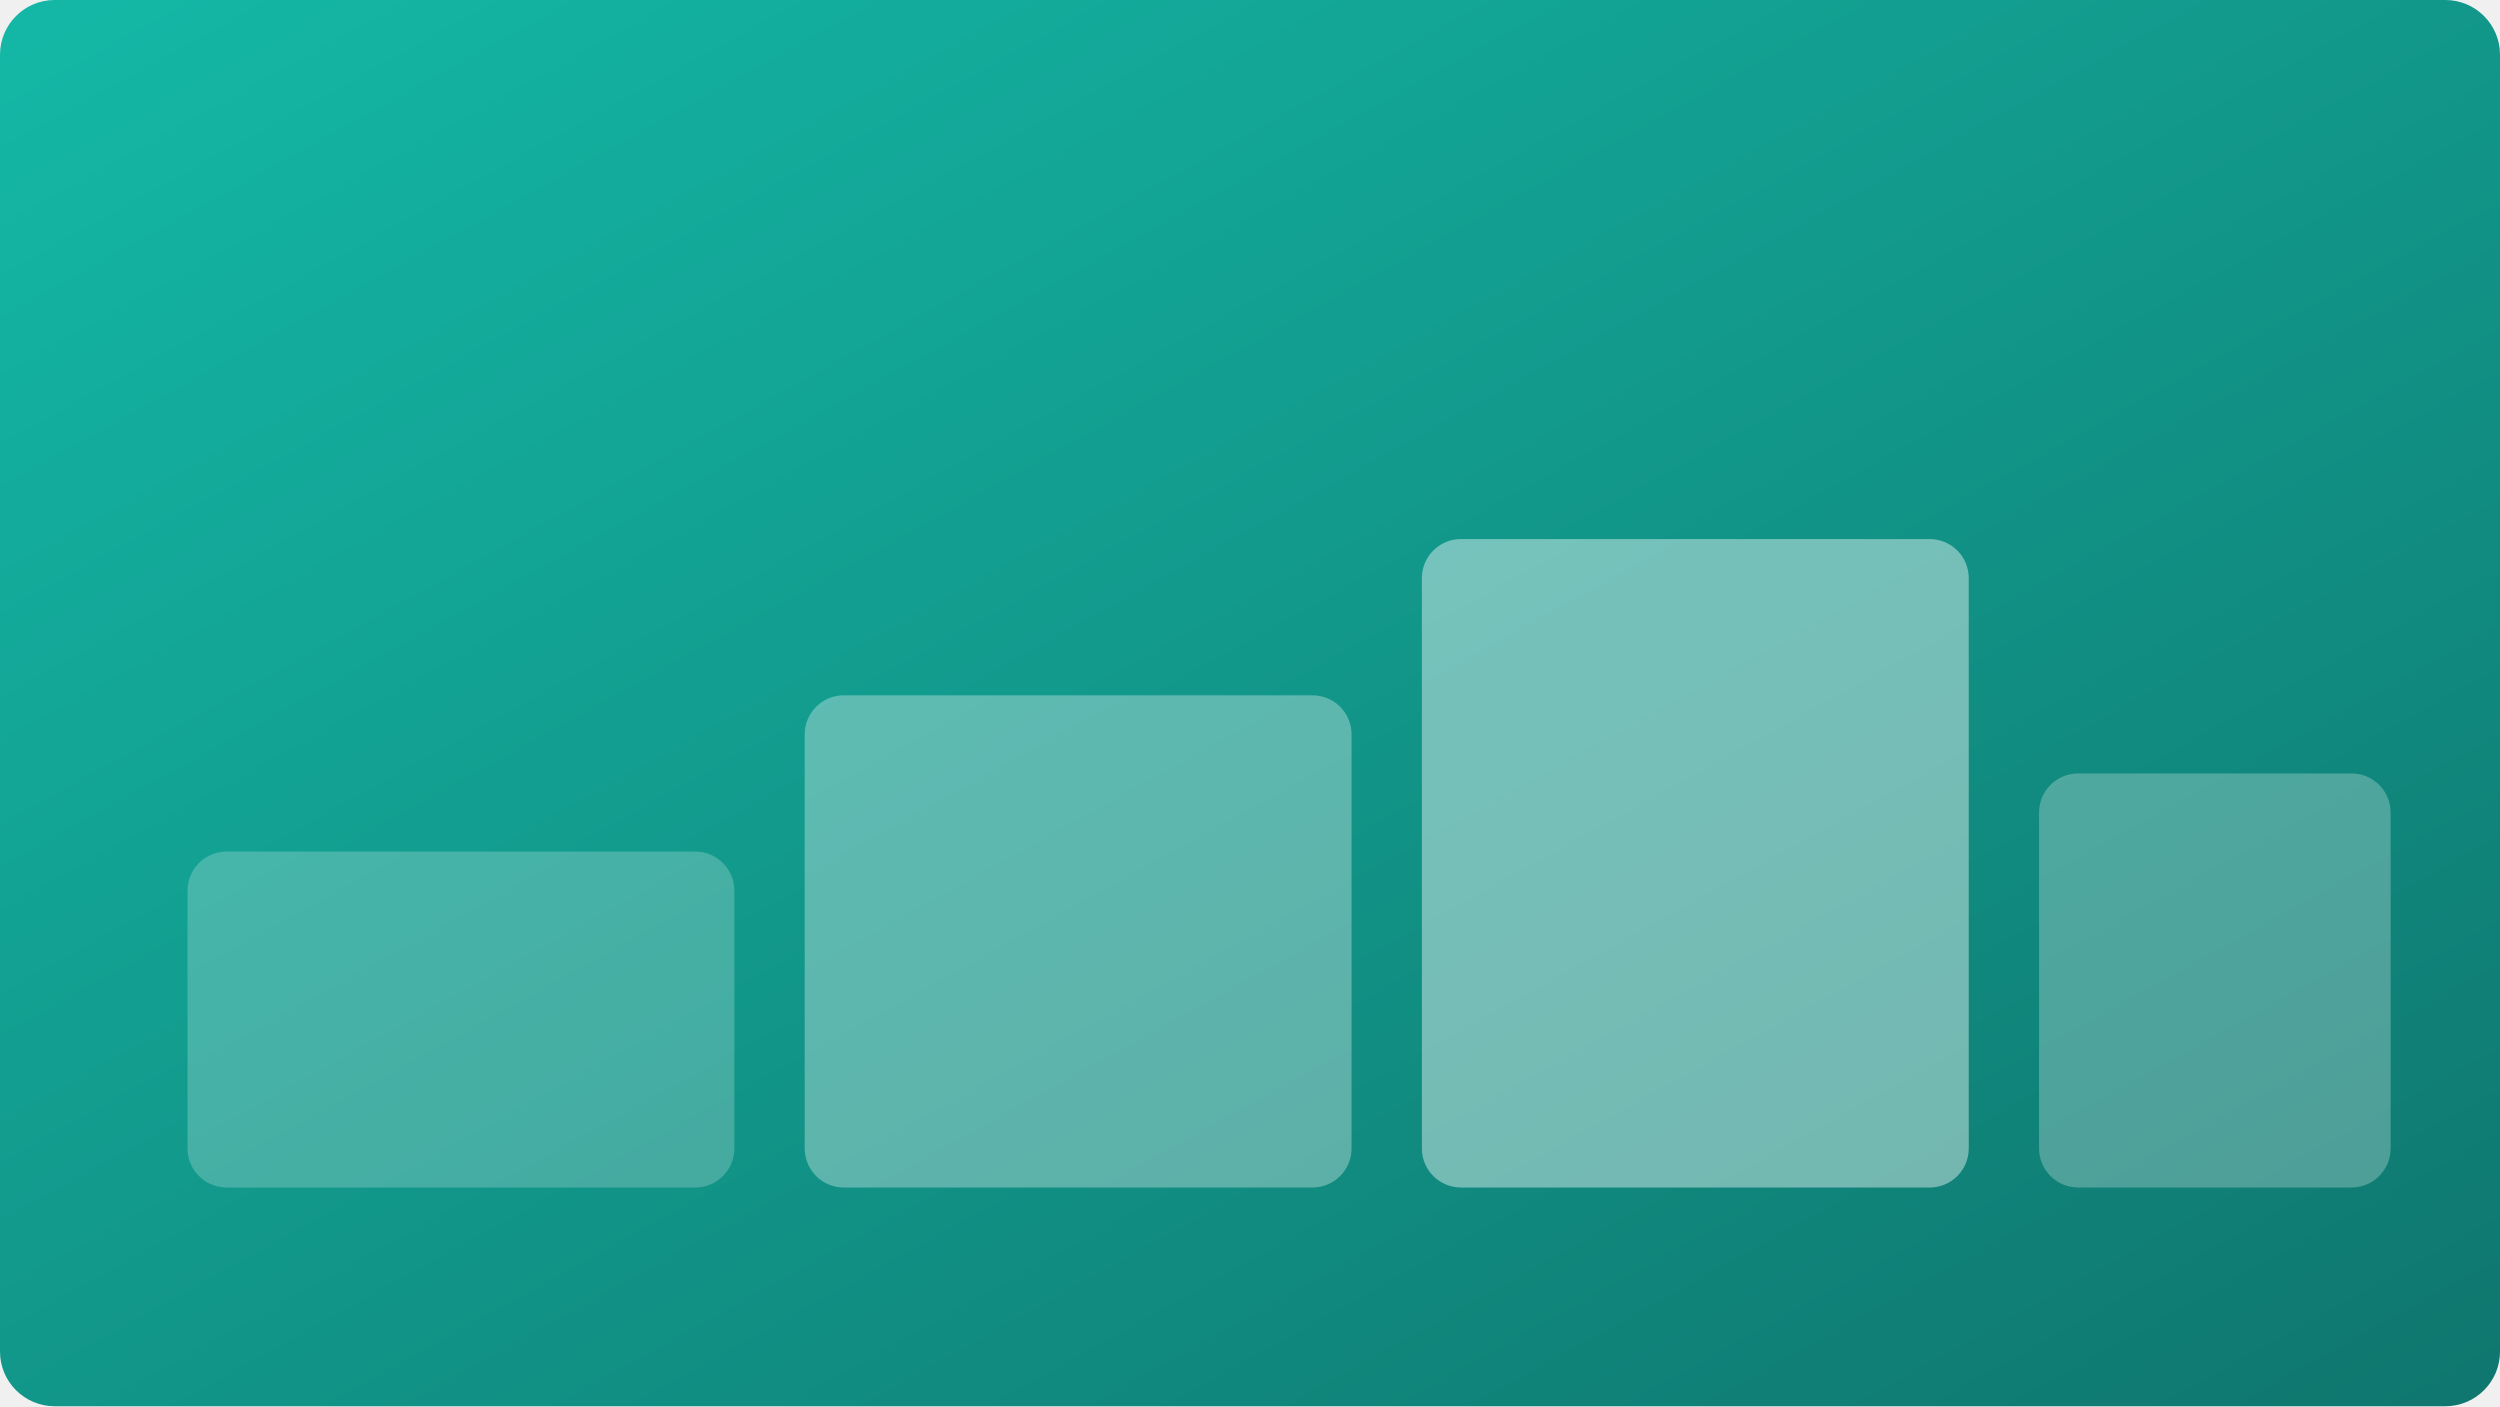
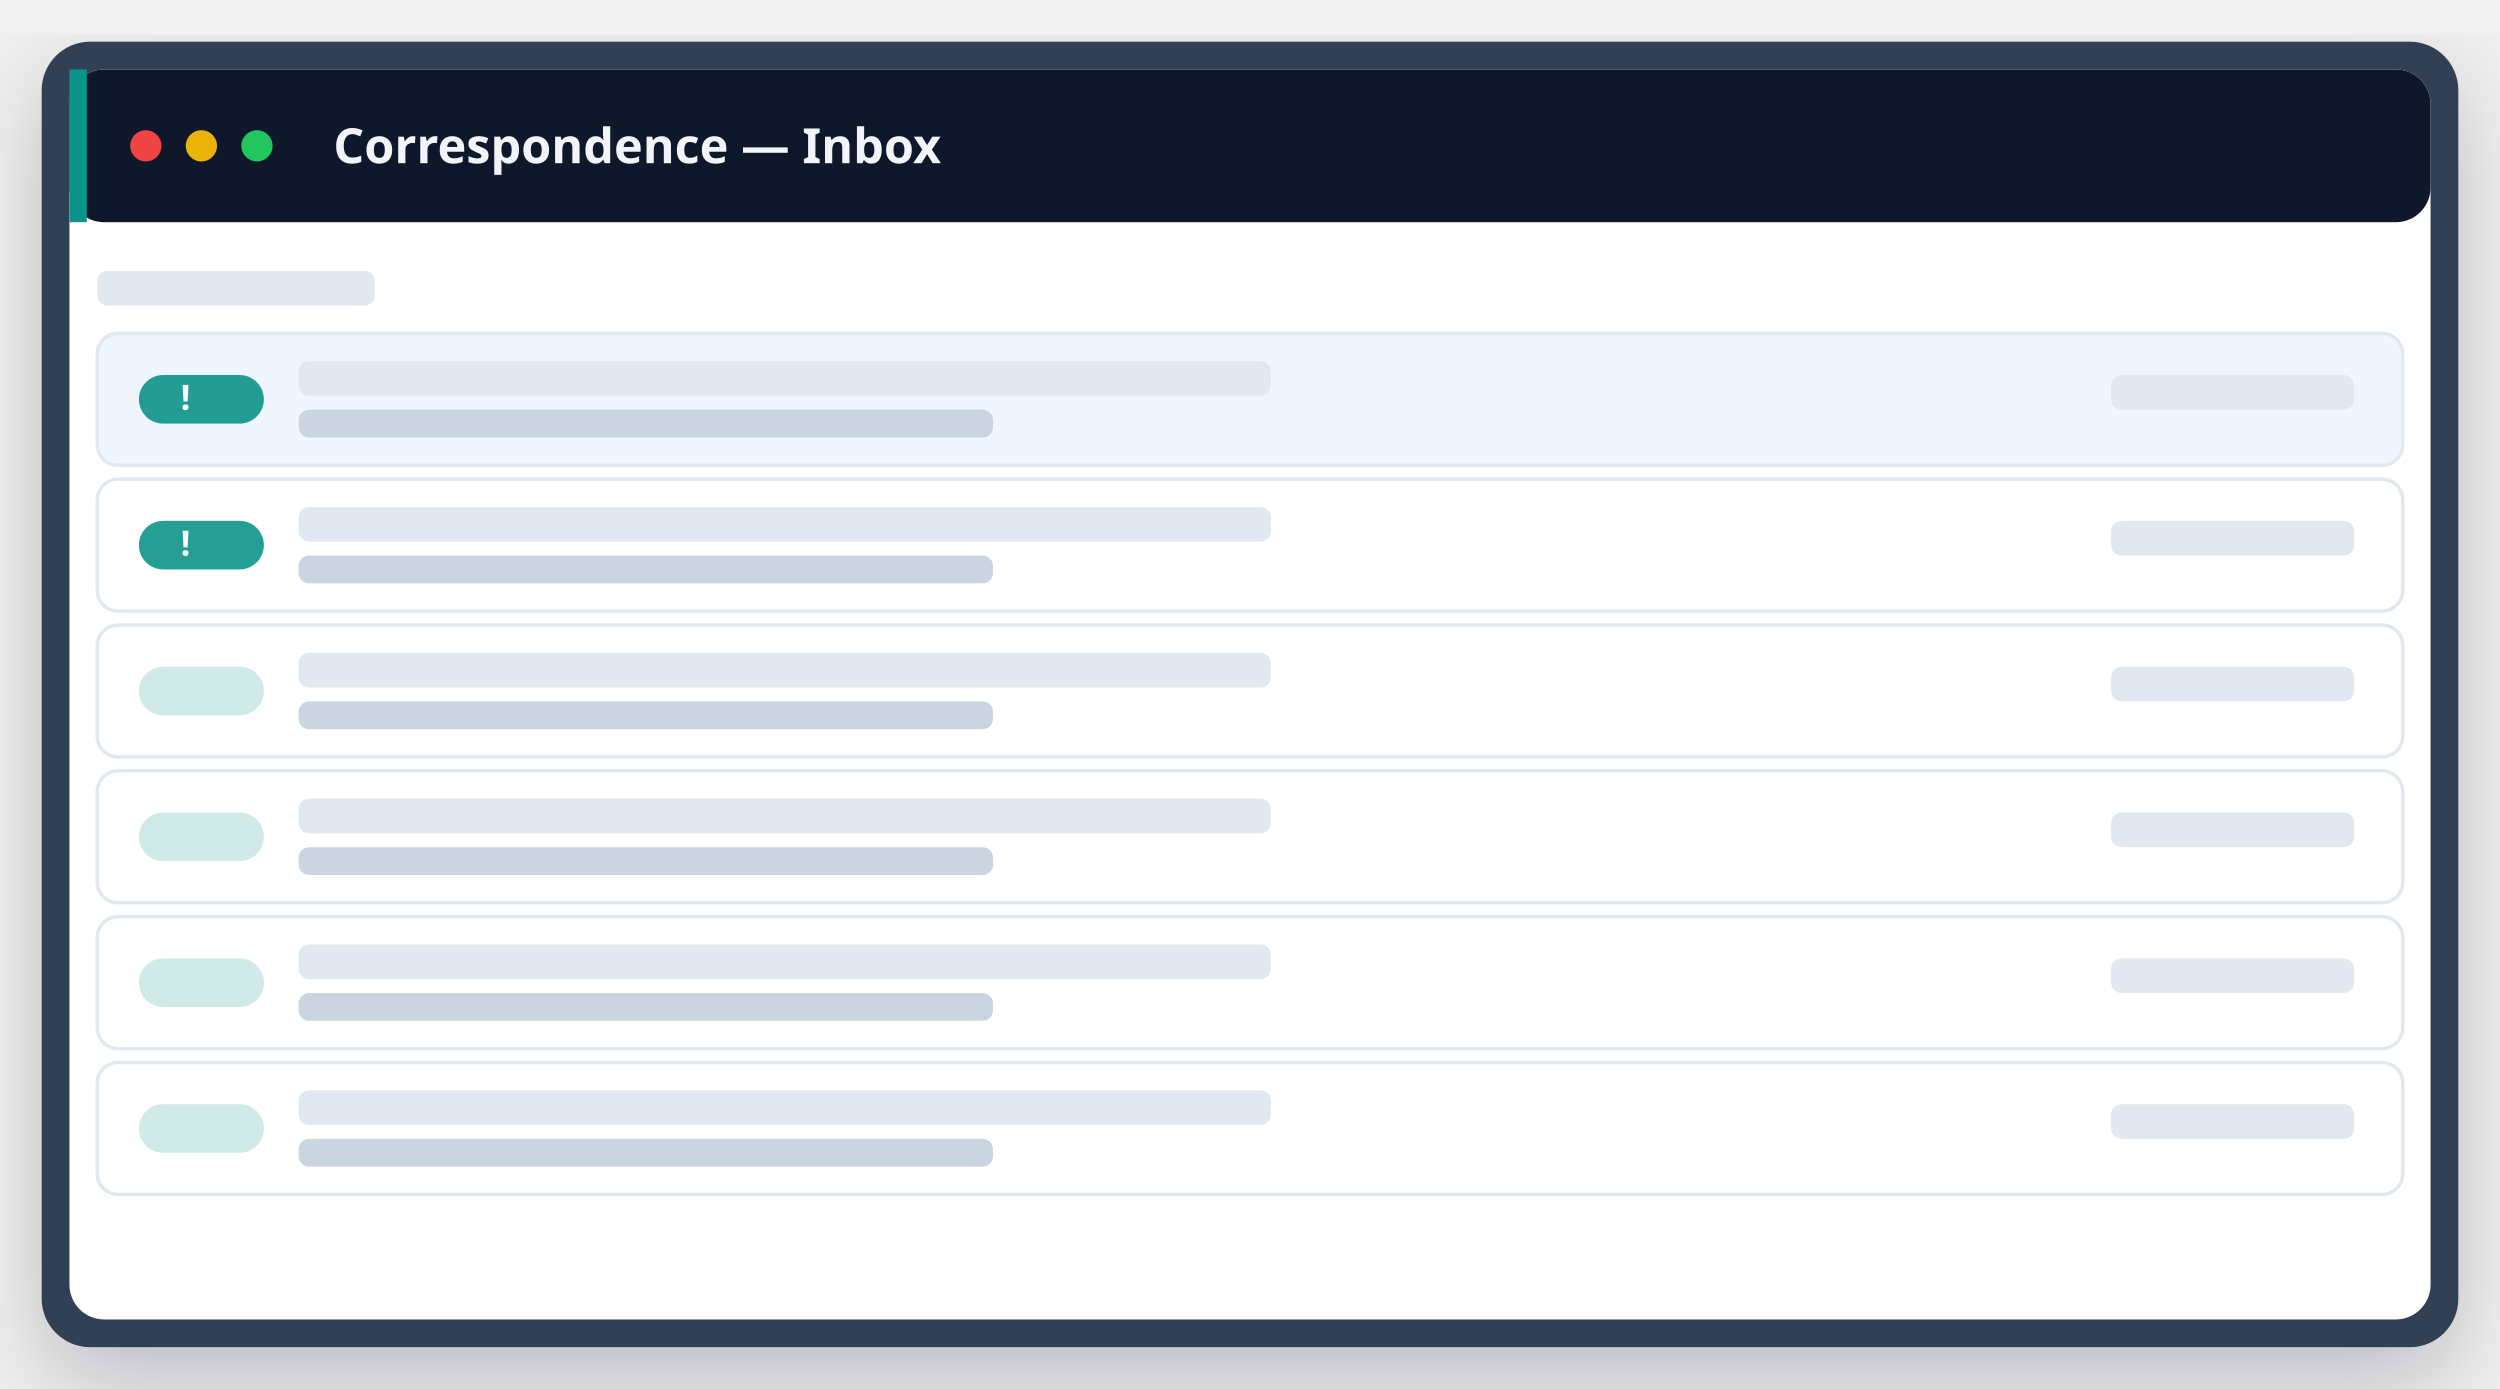
- <svg xmlns="http://www.w3.org/2000/svg" viewBox="0 0 640 360">
+ <svg xmlns="http://www.w3.org/2000/svg" viewBox="0 0 720 400" width="720" height="400">
  <defs>
-     <linearGradient id="g" x1="0" y1="0" x2="1" y2="1">
-       <stop stop-color="#14b8a6" />
-       <stop offset="1" stop-color="#0f766e" />
-     </linearGradient>
+     <filter id="sd" x="-15%" y="-15%" width="130%" height="130%">
+       <feDropShadow dx="0" dy="10" stdDeviation="14" flood-color="#0f172a" flood-opacity=".22" />
+     </filter>
  </defs>
-   <rect width="640" height="360" rx="14" fill="url(#g)" />
-   <rect x="48" y="218" width="140" height="86" rx="10" fill="#fff" opacity=".22" />
-   <rect x="206" y="178" width="140" height="126" rx="10" fill="#fff" opacity=".32" />
-   <rect x="364" y="138" width="140" height="166" rx="10" fill="#fff" opacity=".42" />
-   <rect x="522" y="198" width="90" height="106" rx="10" fill="#fff" opacity=".26" />
+   <rect x="12" y="12" width="696" height="376" rx="14" fill="#334155" filter="url(#sd)" />
+   <rect x="20" y="20" width="680" height="360" rx="10" fill="#ffffff" />
+   <rect x="20" y="20" width="680" height="44" rx="10" fill="#0f172a" />
+   <rect x="20" y="20" width="5" height="44" rx="10 0 0 10" fill="#0d9488" />
+   <circle cx="42" cy="42" r="4.5" fill="#ef4444" />
+   <circle cx="58" cy="42" r="4.5" fill="#eab308" />
+   <circle cx="74" cy="42" r="4.5" fill="#22c55e" />
+   <text x="96" y="47" fill="#f1f5f9" font-family="Segoe UI,system-ui,sans-serif" font-size="14" font-weight="600">Correspondence — Inbox</text>
+   <g transform="translate(28 78)">
+     <rect x="0" y="0" width="80" height="10" rx="3" fill="#e2e8f0" />
+     <rect x="0" y="18" width="664" height="38" rx="6" fill="#eff6ff" stroke="#e2e8f0" />
+     <rect x="12" y="30" width="36" height="14" rx="7" fill="#0d9488" opacity="0.9" />
+     <text x="24" y="40" fill="#fff" font-family="Segoe UI,sans-serif" font-size="10" font-weight="700">!</text>
+     <rect x="58" y="26" width="280" height="10" rx="3" fill="#e2e8f0" />
+     <rect x="58" y="40" width="200" height="8" rx="3" fill="#cbd5e1" />
+     <rect x="580" y="30" width="70" height="10" rx="3" fill="#e2e8f0" />
+     <rect x="0" y="60" width="664" height="38" rx="6" fill="#fff" stroke="#e2e8f0" />
+     <rect x="12" y="72" width="36" height="14" rx="7" fill="#0d9488" opacity="0.9" />
+     <text x="24" y="82" fill="#fff" font-family="Segoe UI,sans-serif" font-size="10" font-weight="700">!</text>
+     <rect x="58" y="68" width="280" height="10" rx="3" fill="#e2e8f0" />
+     <rect x="58" y="82" width="200" height="8" rx="3" fill="#cbd5e1" />
+     <rect x="580" y="72" width="70" height="10" rx="3" fill="#e2e8f0" />
+     <rect x="0" y="102" width="664" height="38" rx="6" fill="#fff" stroke="#e2e8f0" />
+     <rect x="12" y="114" width="36" height="14" rx="7" fill="#0d9488" opacity="0.2" />
+     <text x="24" y="124" fill="#fff" font-family="Segoe UI,sans-serif" font-size="10" font-weight="700" />
+     <rect x="58" y="110" width="280" height="10" rx="3" fill="#e2e8f0" />
+     <rect x="58" y="124" width="200" height="8" rx="3" fill="#cbd5e1" />
+     <rect x="580" y="114" width="70" height="10" rx="3" fill="#e2e8f0" />
+     <rect x="0" y="144" width="664" height="38" rx="6" fill="#fff" stroke="#e2e8f0" />
+     <rect x="12" y="156" width="36" height="14" rx="7" fill="#0d9488" opacity="0.2" />
+     <text x="24" y="166" fill="#fff" font-family="Segoe UI,sans-serif" font-size="10" font-weight="700" />
+     <rect x="58" y="152" width="280" height="10" rx="3" fill="#e2e8f0" />
+     <rect x="58" y="166" width="200" height="8" rx="3" fill="#cbd5e1" />
+     <rect x="580" y="156" width="70" height="10" rx="3" fill="#e2e8f0" />
+     <rect x="0" y="186" width="664" height="38" rx="6" fill="#fff" stroke="#e2e8f0" />
+     <rect x="12" y="198" width="36" height="14" rx="7" fill="#0d9488" opacity="0.2" />
+     <text x="24" y="208" fill="#fff" font-family="Segoe UI,sans-serif" font-size="10" font-weight="700" />
+     <rect x="58" y="194" width="280" height="10" rx="3" fill="#e2e8f0" />
+     <rect x="58" y="208" width="200" height="8" rx="3" fill="#cbd5e1" />
+     <rect x="580" y="198" width="70" height="10" rx="3" fill="#e2e8f0" />
+     <rect x="0" y="228" width="664" height="38" rx="6" fill="#fff" stroke="#e2e8f0" />
+     <rect x="12" y="240" width="36" height="14" rx="7" fill="#0d9488" opacity="0.2" />
+     <text x="24" y="250" fill="#fff" font-family="Segoe UI,sans-serif" font-size="10" font-weight="700" />
+     <rect x="58" y="236" width="280" height="10" rx="3" fill="#e2e8f0" />
+     <rect x="58" y="250" width="200" height="8" rx="3" fill="#cbd5e1" />
+     <rect x="580" y="240" width="70" height="10" rx="3" fill="#e2e8f0" />
+   </g>
</svg>
